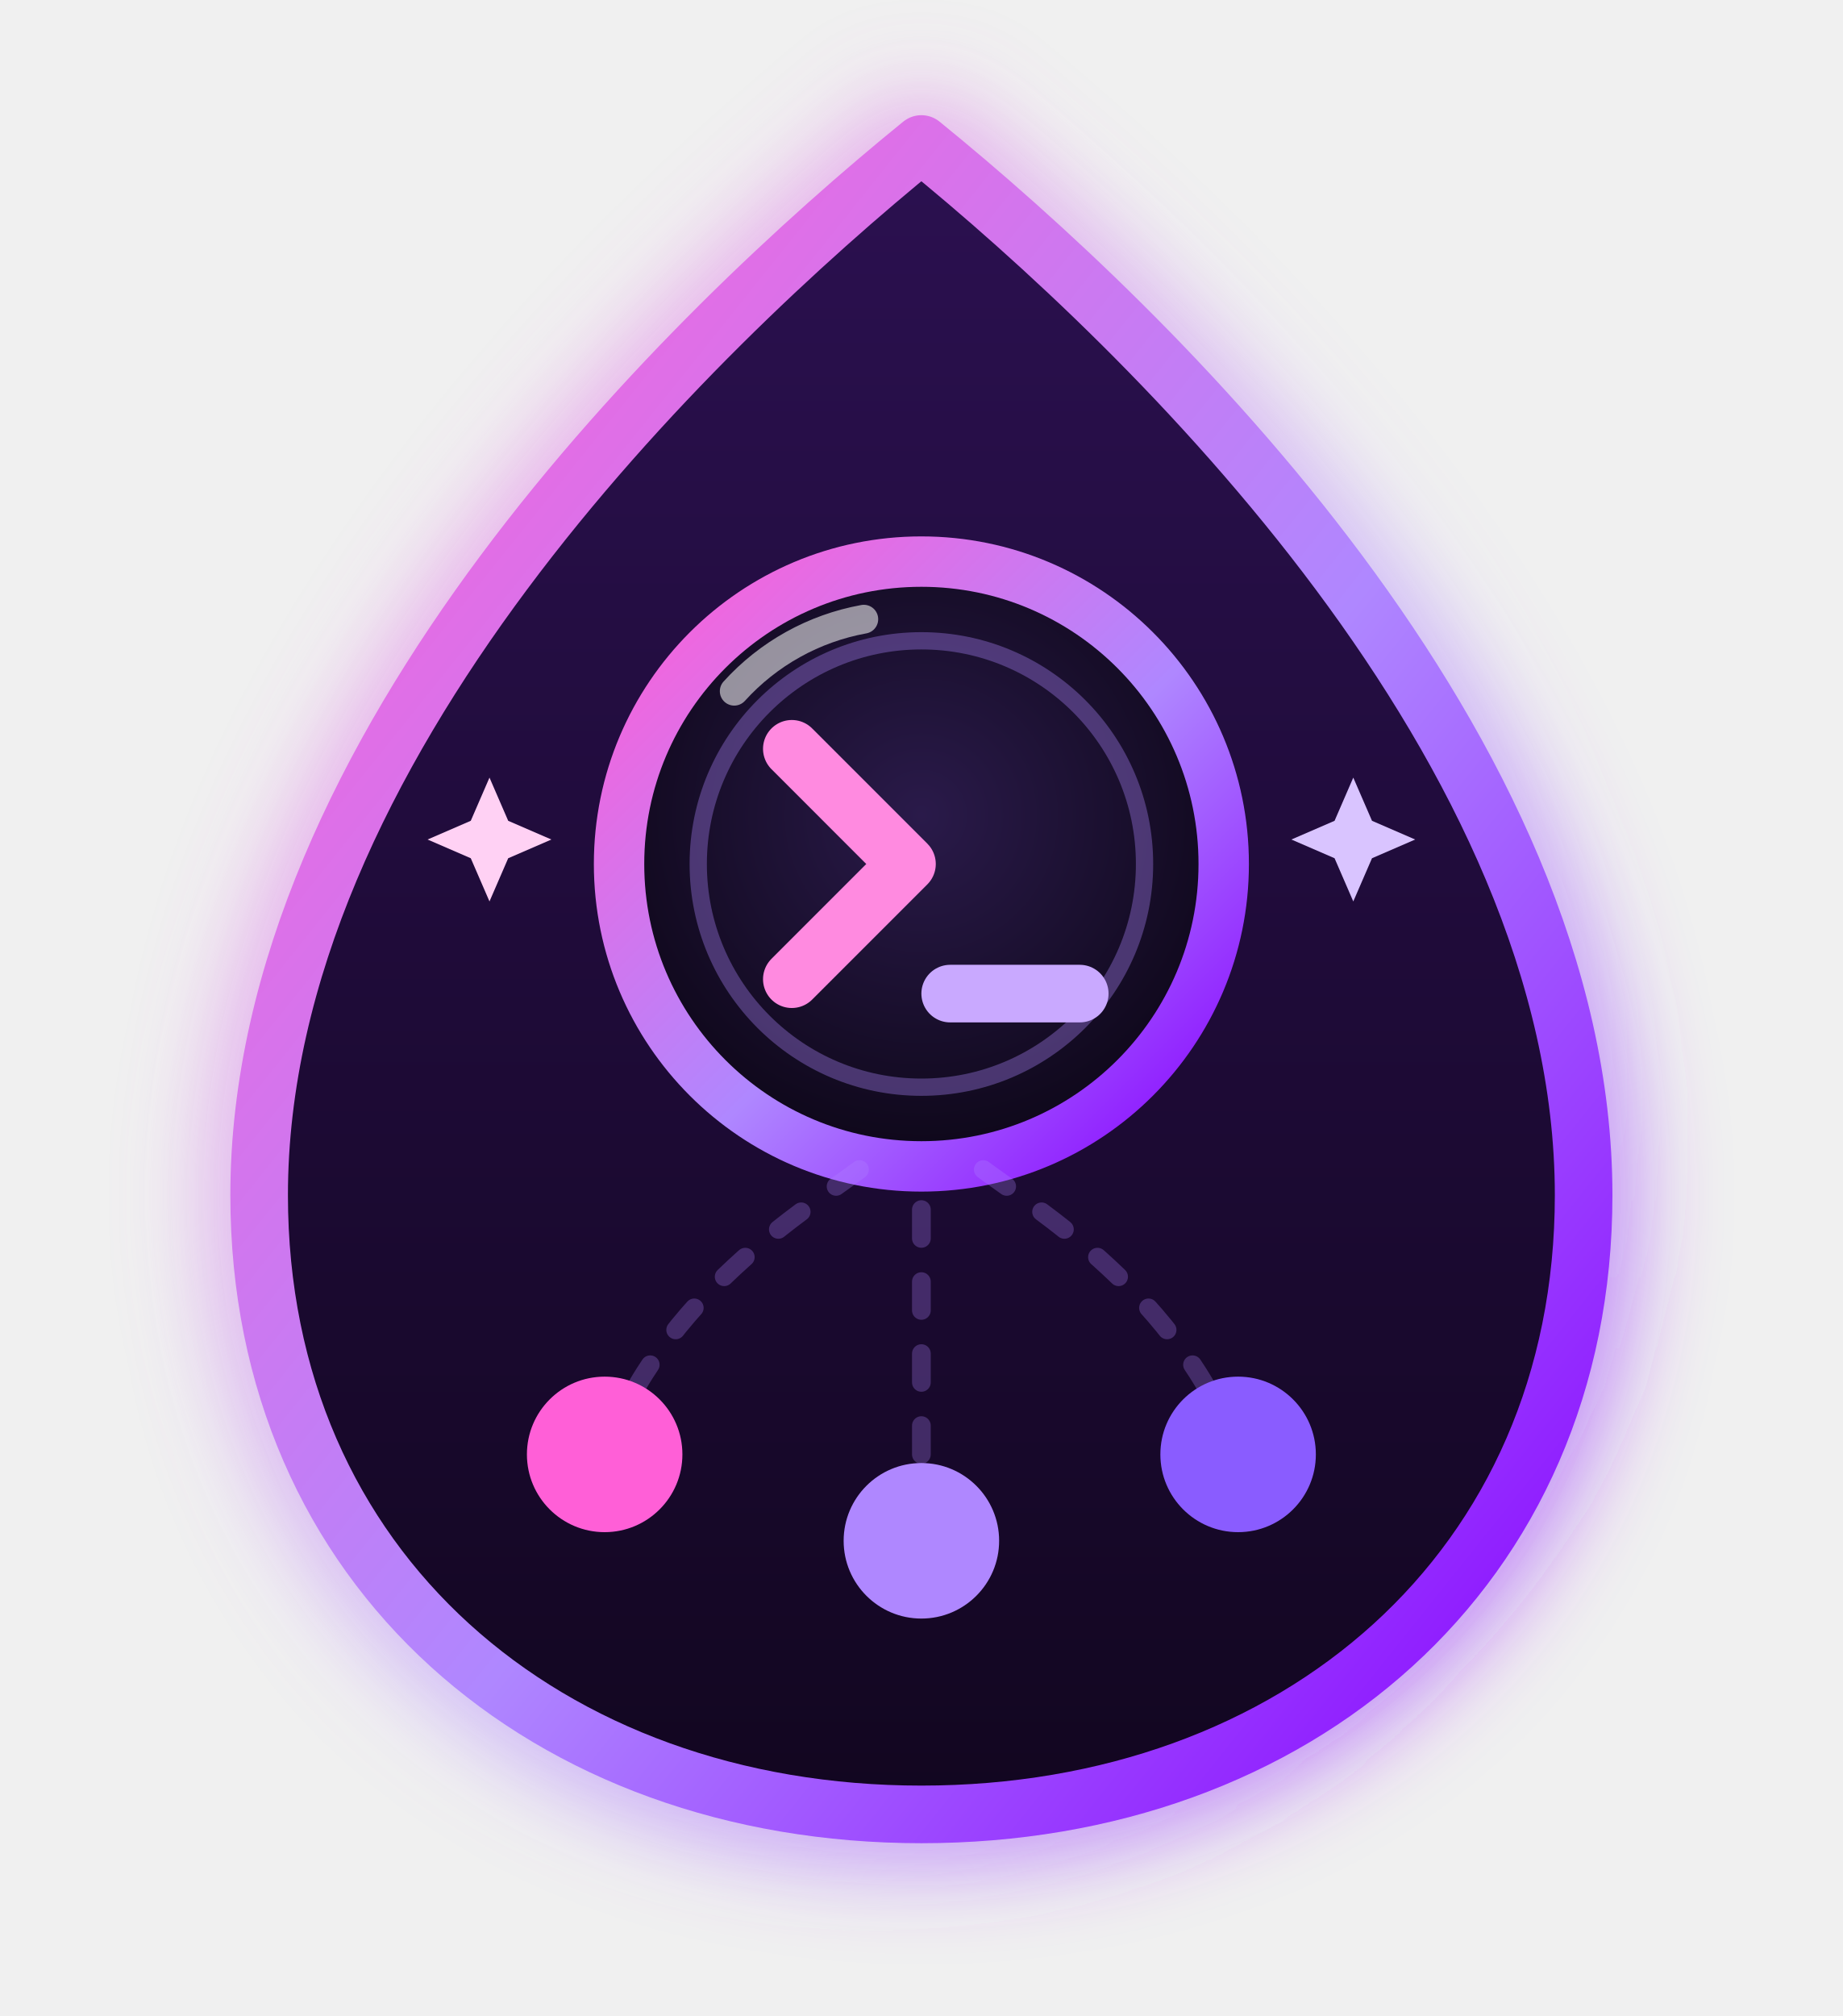
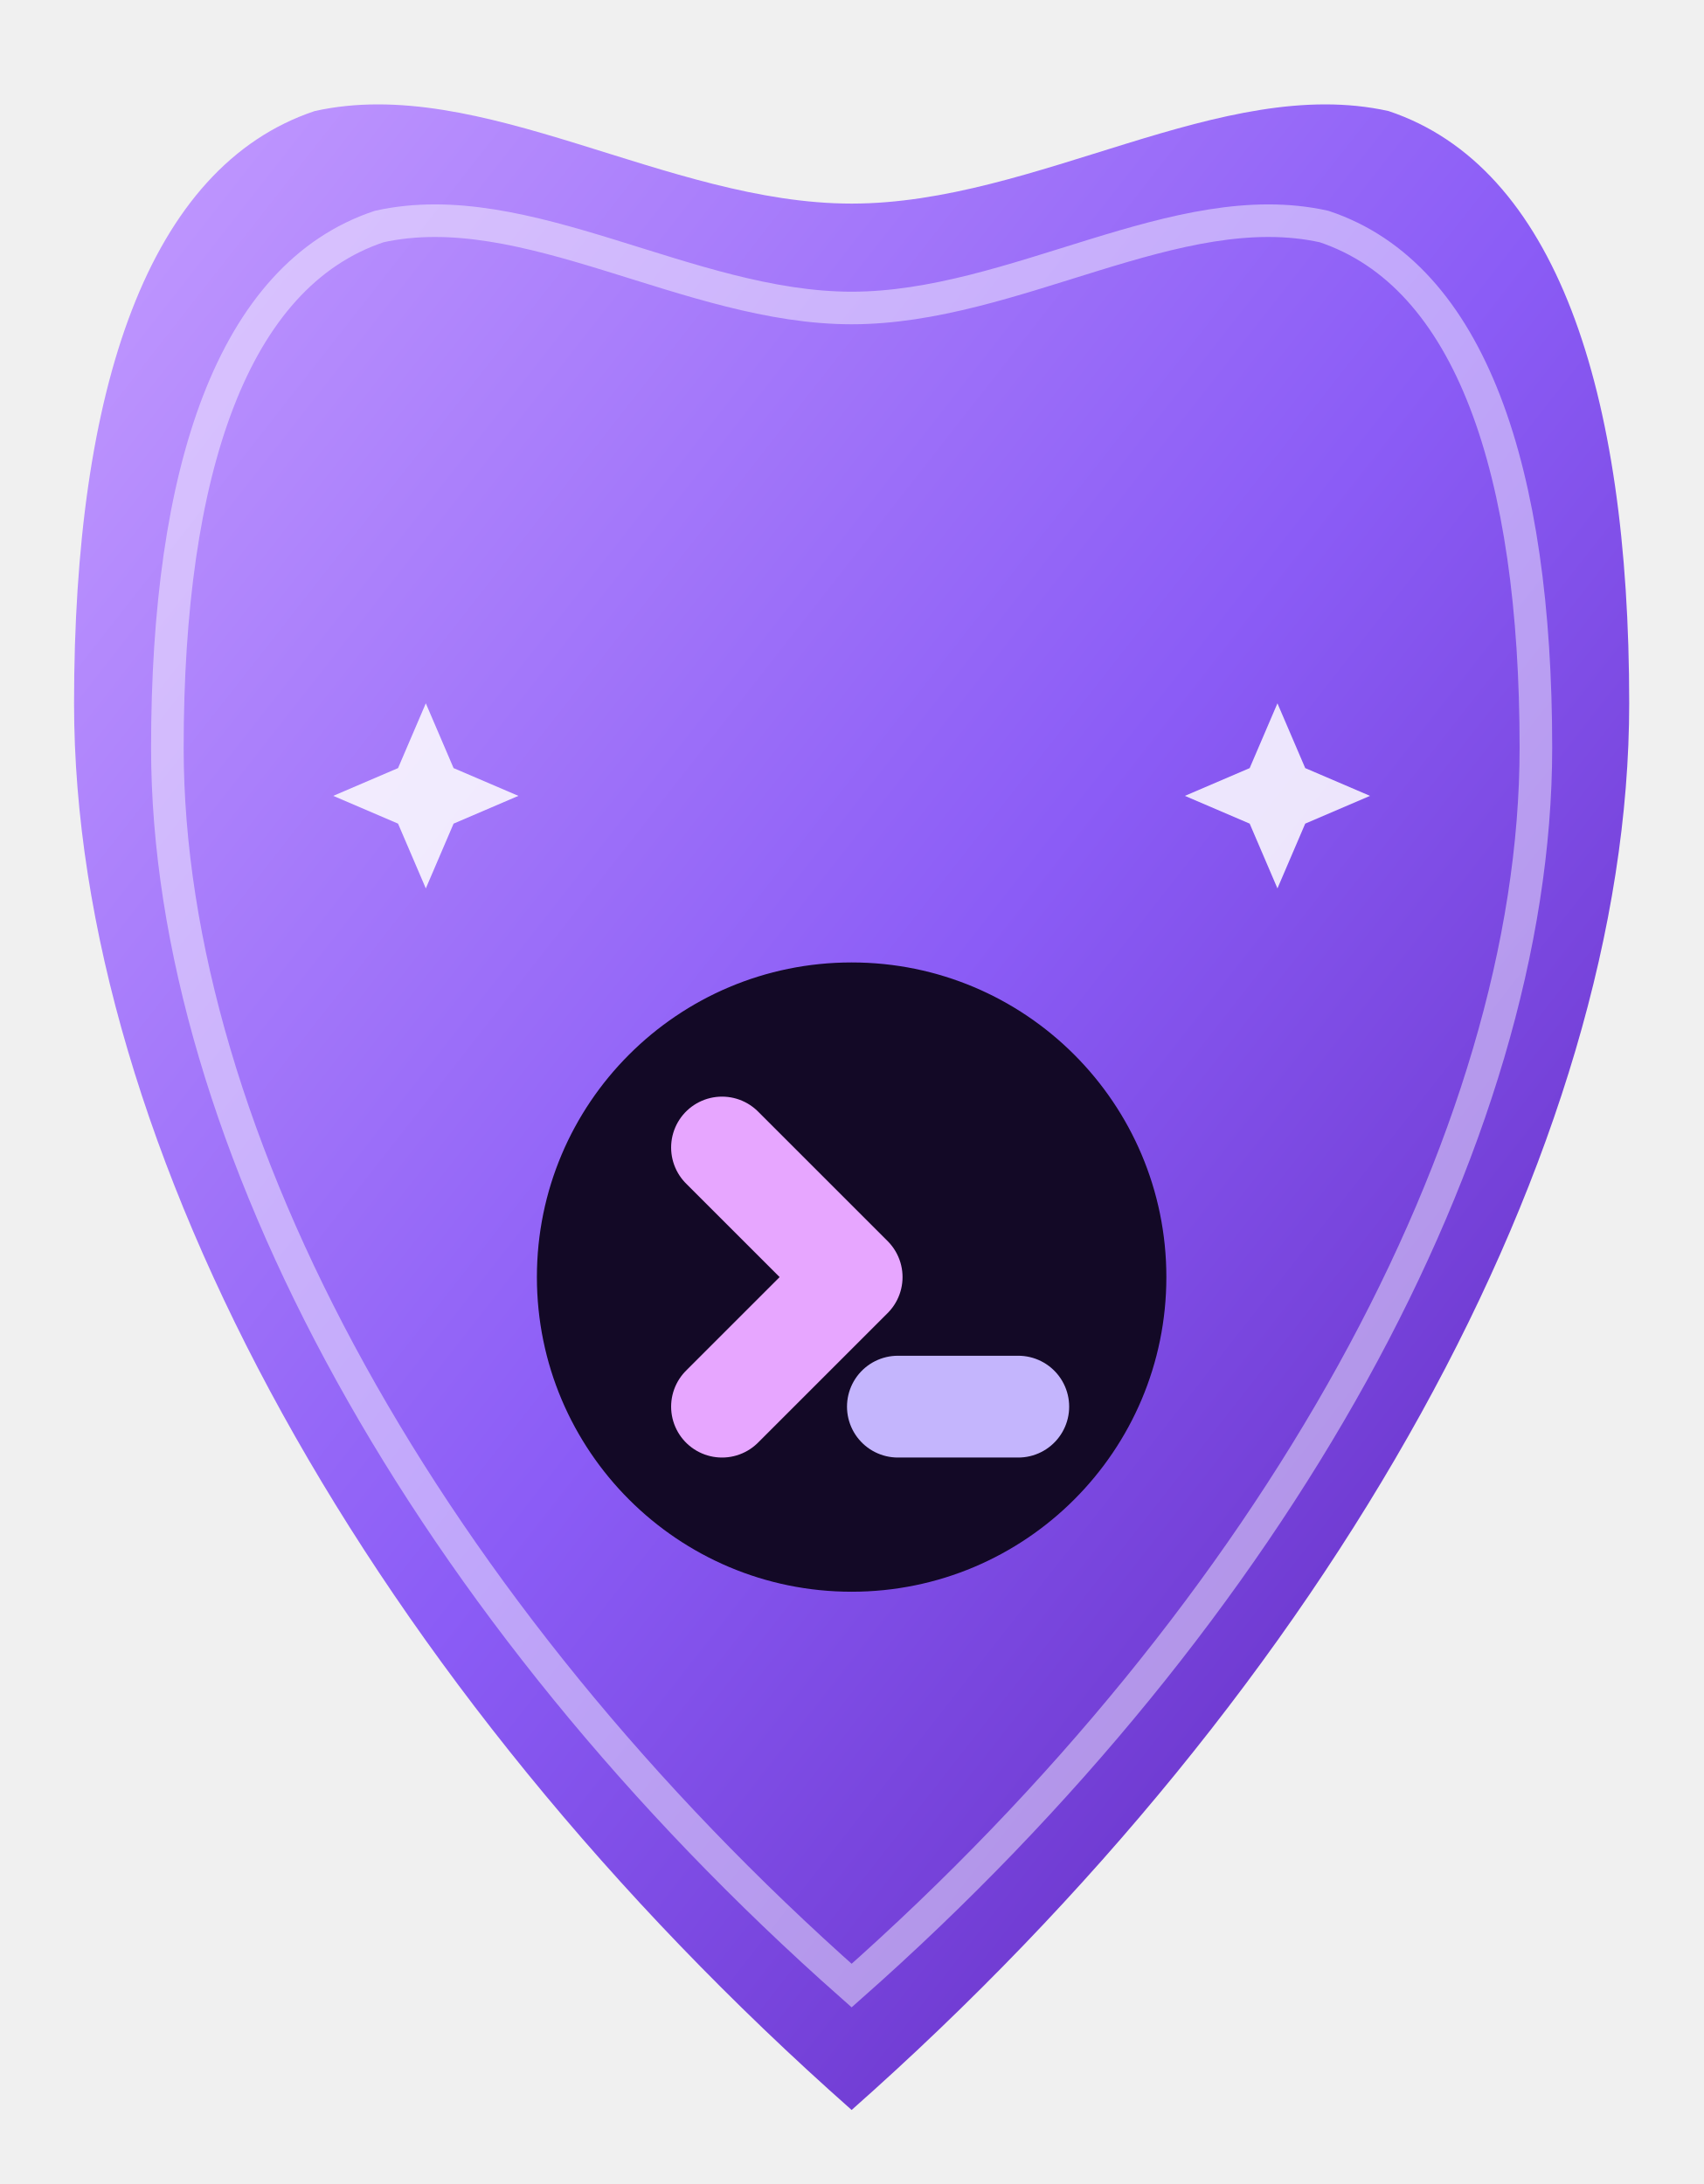
- <svg xmlns="http://www.w3.org/2000/svg" viewBox="-4 -2 128 140" role="img" aria-label="ouija: a planchette with a terminal prompt in its lens">
+ <svg xmlns="http://www.w3.org/2000/svg" viewBox="4 2 92 118" role="img" aria-label="ouija planchette">
  <defs>
-     <linearGradient id="edge" x1="0" y1="0" x2="1" y2="1">
-       <stop offset="0" stop-color="#ff5fd7" />
-       <stop offset=".55" stop-color="#af87ff" />
-       <stop offset="1" stop-color="#8700ff" />
+     <linearGradient id="g" x1="0" y1="0" x2="1" y2="1">
+       <stop offset="0" stop-color="#c39bff" />
+       <stop offset=".5" stop-color="#8b5cf6" />
+       <stop offset="1" stop-color="#5b21b6" />
    </linearGradient>
-     <linearGradient id="body" x1="0" y1="0" x2="0" y2="1">
-       <stop offset="0" stop-color="#2b1050" />
-       <stop offset="1" stop-color="#120620" />
-     </linearGradient>
-     <radialGradient id="lens" cx=".5" cy=".42" r=".6">
-       <stop offset="0" stop-color="#2a1a4a" />
-       <stop offset="1" stop-color="#0c0616" />
-     </radialGradient>
-     <filter id="glow" x="-30%" y="-30%" width="160%" height="160%">
-       <feGaussianBlur stdDeviation="3.4" />
-     </filter>
  </defs>
-   <path d="M60 8 C76 21 106 50 106 81 C106 107 86 124 60 124 C34 124 14 107 14 81 C14 50 44 21 60 8 Z" fill="none" stroke="url(#edge)" stroke-width="5" stroke-opacity=".75" filter="url(#glow)" />
-   <path fill="url(#body)" stroke="url(#edge)" stroke-width="4" stroke-linejoin="round" d="M60 8 C76 21 106 50 106 81 C106 107 86 124 60 124 C34 124 14 107 14 81 C14 50 44 21 60 8 Z" />
-   <circle cx="60" cy="58" r="21" fill="url(#lens)" stroke="url(#edge)" stroke-width="3.5" />
-   <circle cx="60" cy="58" r="15.5" fill="none" stroke="#af87ff" stroke-opacity=".35" stroke-width="1.2" />
-   <path d="M51 50 L59 58 L51 66" fill="none" stroke="#ff8ae0" stroke-width="4" stroke-linecap="round" stroke-linejoin="round" />
-   <path d="M62 67 H71" stroke="#c9a9ff" stroke-width="4" stroke-linecap="round" />
-   <path d="M47 46 A16 16 0 0 1 56 41" fill="none" stroke="#ffffff" stroke-opacity=".55" stroke-width="2" stroke-linecap="round" />
-   <path d="M38 99 C42 88 52 82 56 79 M82 99 C78 88 68 82 64 79 M60 104 V80" fill="none" stroke="#af87ff" stroke-opacity=".28" stroke-width="1.3" stroke-dasharray="2 3" stroke-linecap="round" />
-   <circle cx="38" cy="99" r="5.4" fill="#ff5fd7" />
-   <circle cx="60" cy="105" r="5.4" fill="#af87ff" />
-   <circle cx="82" cy="99" r="5.4" fill="#8a5cff" />
-   <path fill="#ffd1f4" d="M30 52 l1.3 3 3 1.3 -3 1.3 -1.3 3 -1.3 -3 -3 -1.3 3 -1.3 z" />
-   <path fill="#d9c4ff" d="M90 52 l1.3 3 3 1.3 -3 1.3 -1.3 3 -1.3 -3 -3 -1.3 3 -1.3 z" />
+   <path fill="url(#g)" d="M21 8 C12 11 8 23 8 40 C8 64 24 93 50 116 C76 93 92 64 92 40 C92 23 88 11 79 8 C70 6 60 13 50 13 C40 13 30 6 21 8 Z" />
+   <path fill="none" stroke="#ffffff" stroke-opacity=".45" stroke-width="2" transform="translate(50 60) scale(.88) translate(-50 -60)" d="M21 8 C12 11 8 23 8 40 C8 64 24 93 50 116 C76 93 92 64 92 40 C92 23 88 11 79 8 C70 6 60 13 50 13 C40 13 30 6 21 8 Z" />
+   <g fill="#ffffff" fill-opacity=".85">
+     <path d="M27 40 l1.5 3.5 3.5 1.5 -3.5 1.5 -1.5 3.5 -1.5 -3.5 -3.5 -1.5 3.5 -1.5 z" />
+     <path d="M73 40 l1.5 3.5 3.5 1.5 -3.5 1.5 -1.5 3.5 -1.5 -3.5 -3.5 -1.5 3.5 -1.5 z" />
+   </g>
+   <circle cx="50" cy="71" r="17" fill="#130926" />
+   <path d="M43 64 L50 71 L43 78" fill="none" stroke="#e7a6ff" stroke-width="5.5" stroke-linecap="round" stroke-linejoin="round" />
+   <path d="M52.5 78 H59" stroke="#c4b5fd" stroke-width="5.5" stroke-linecap="round" />
</svg>
